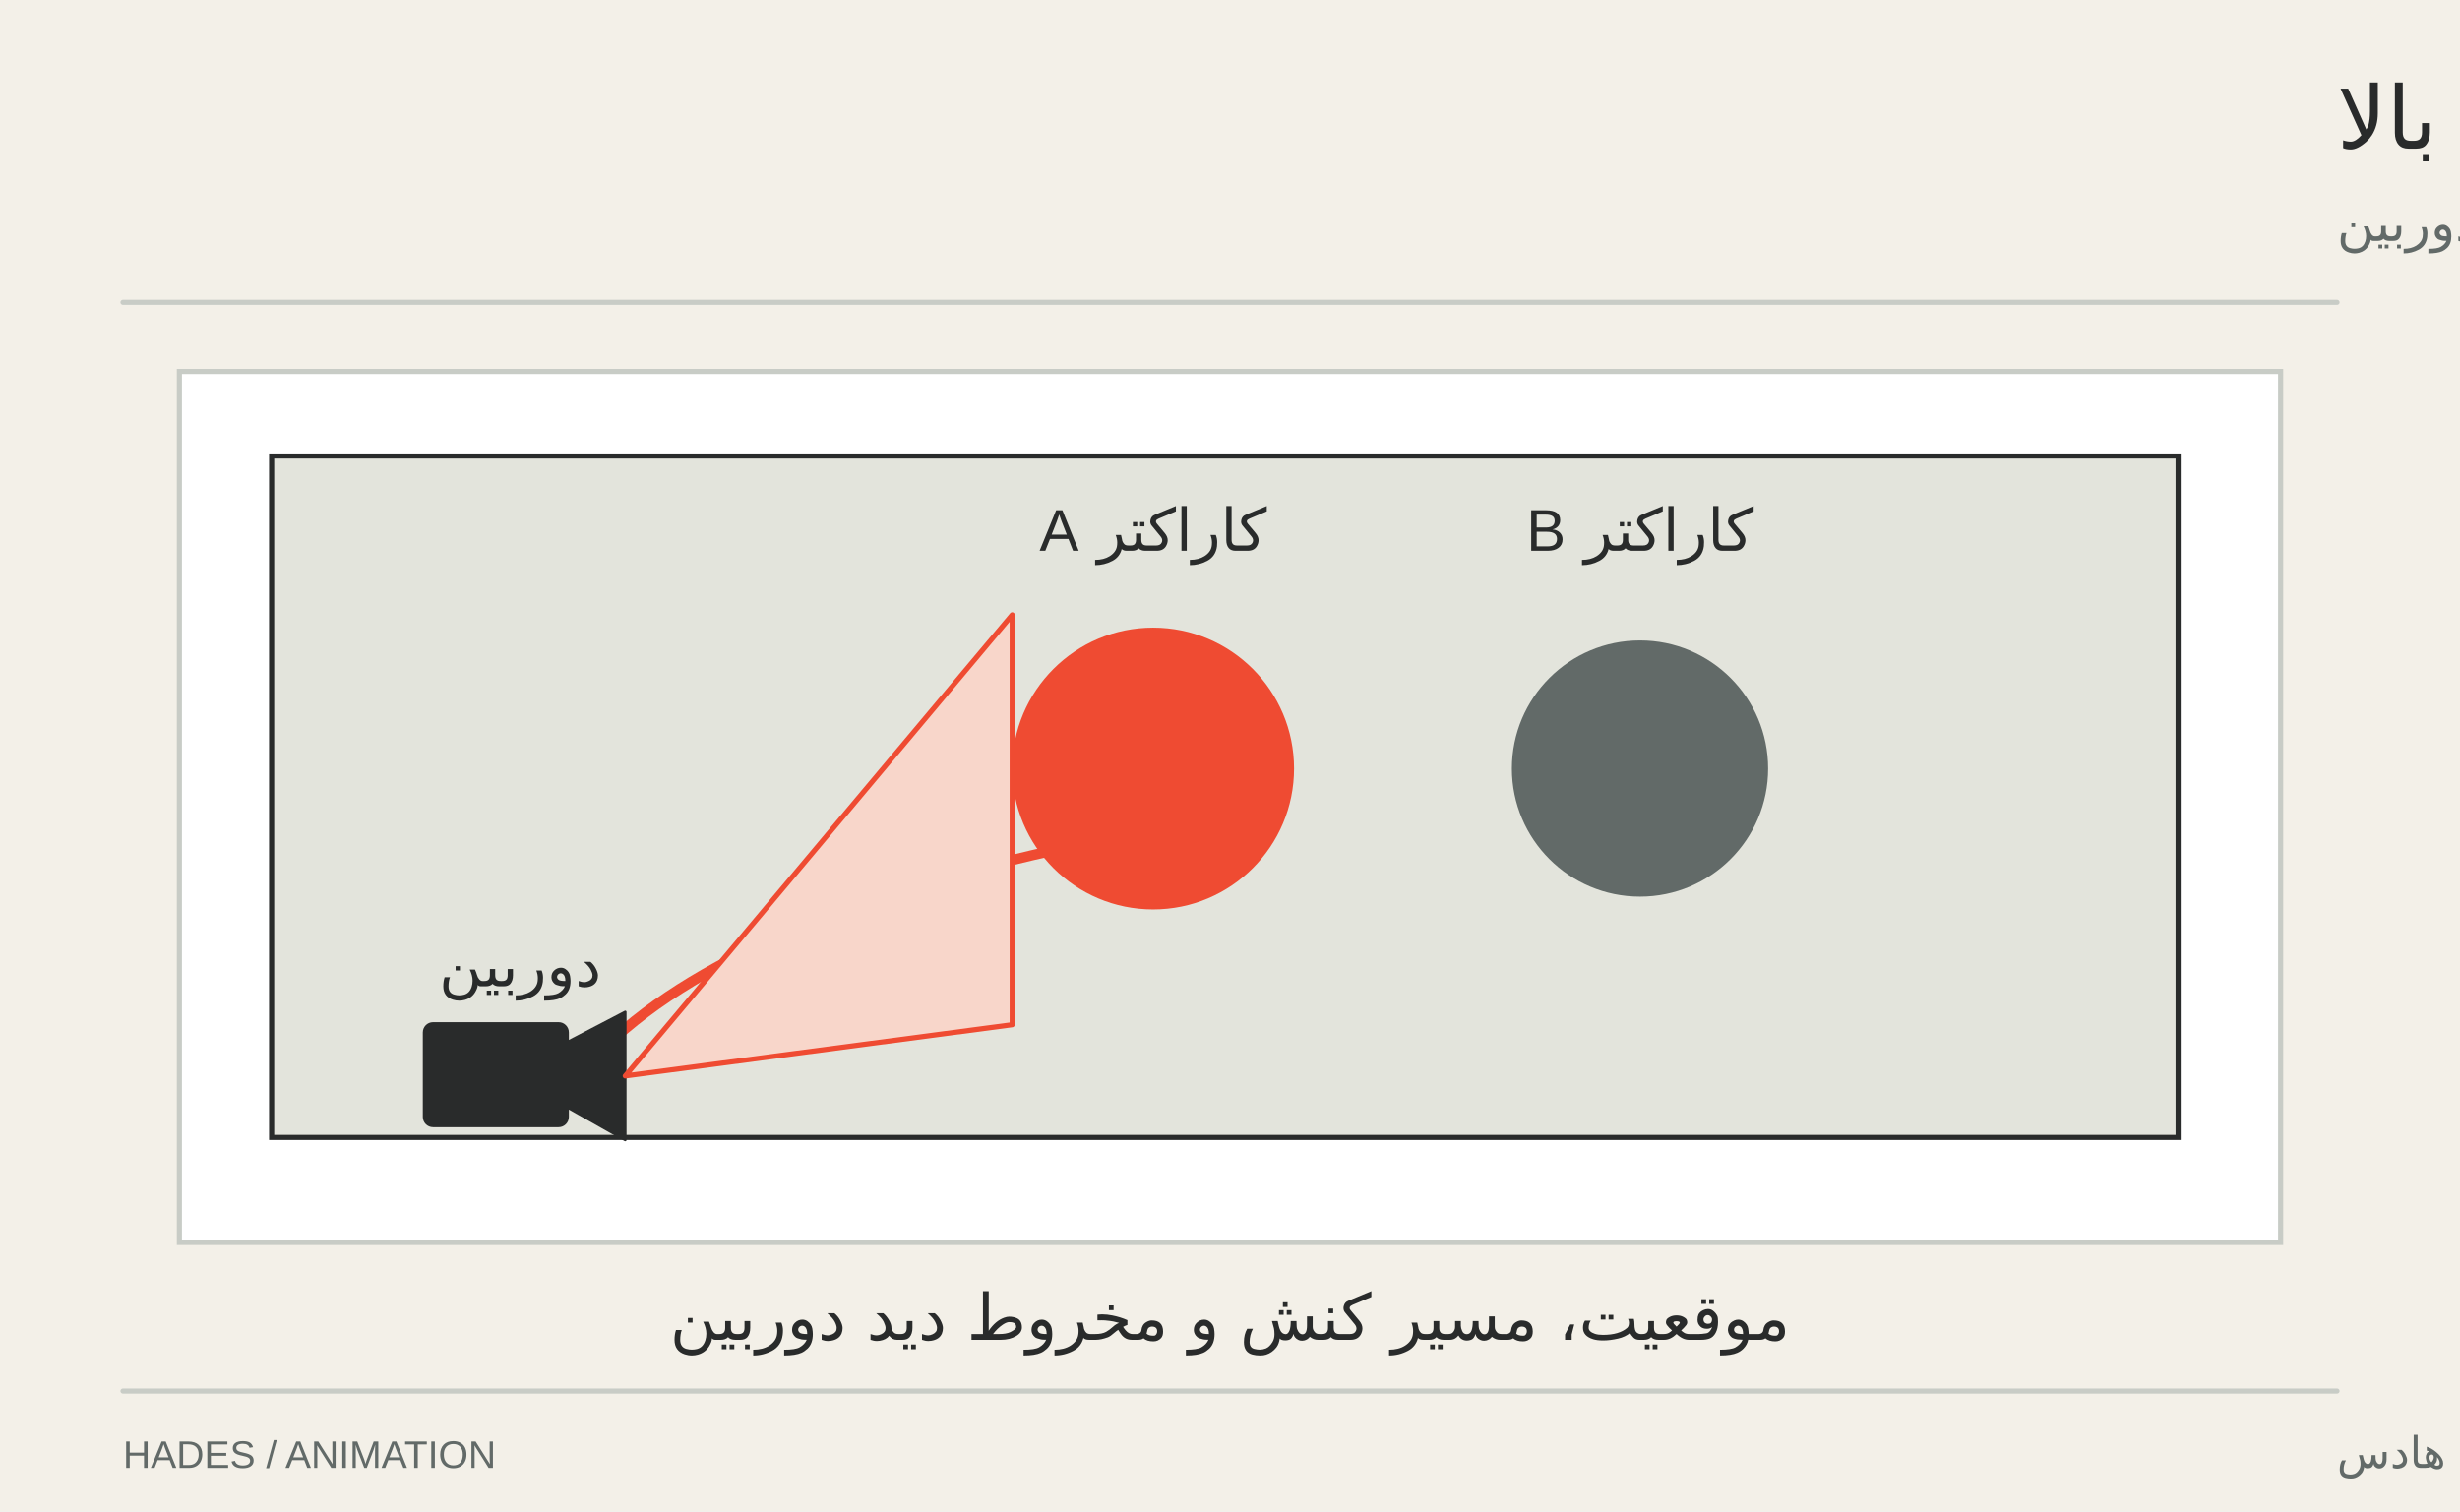
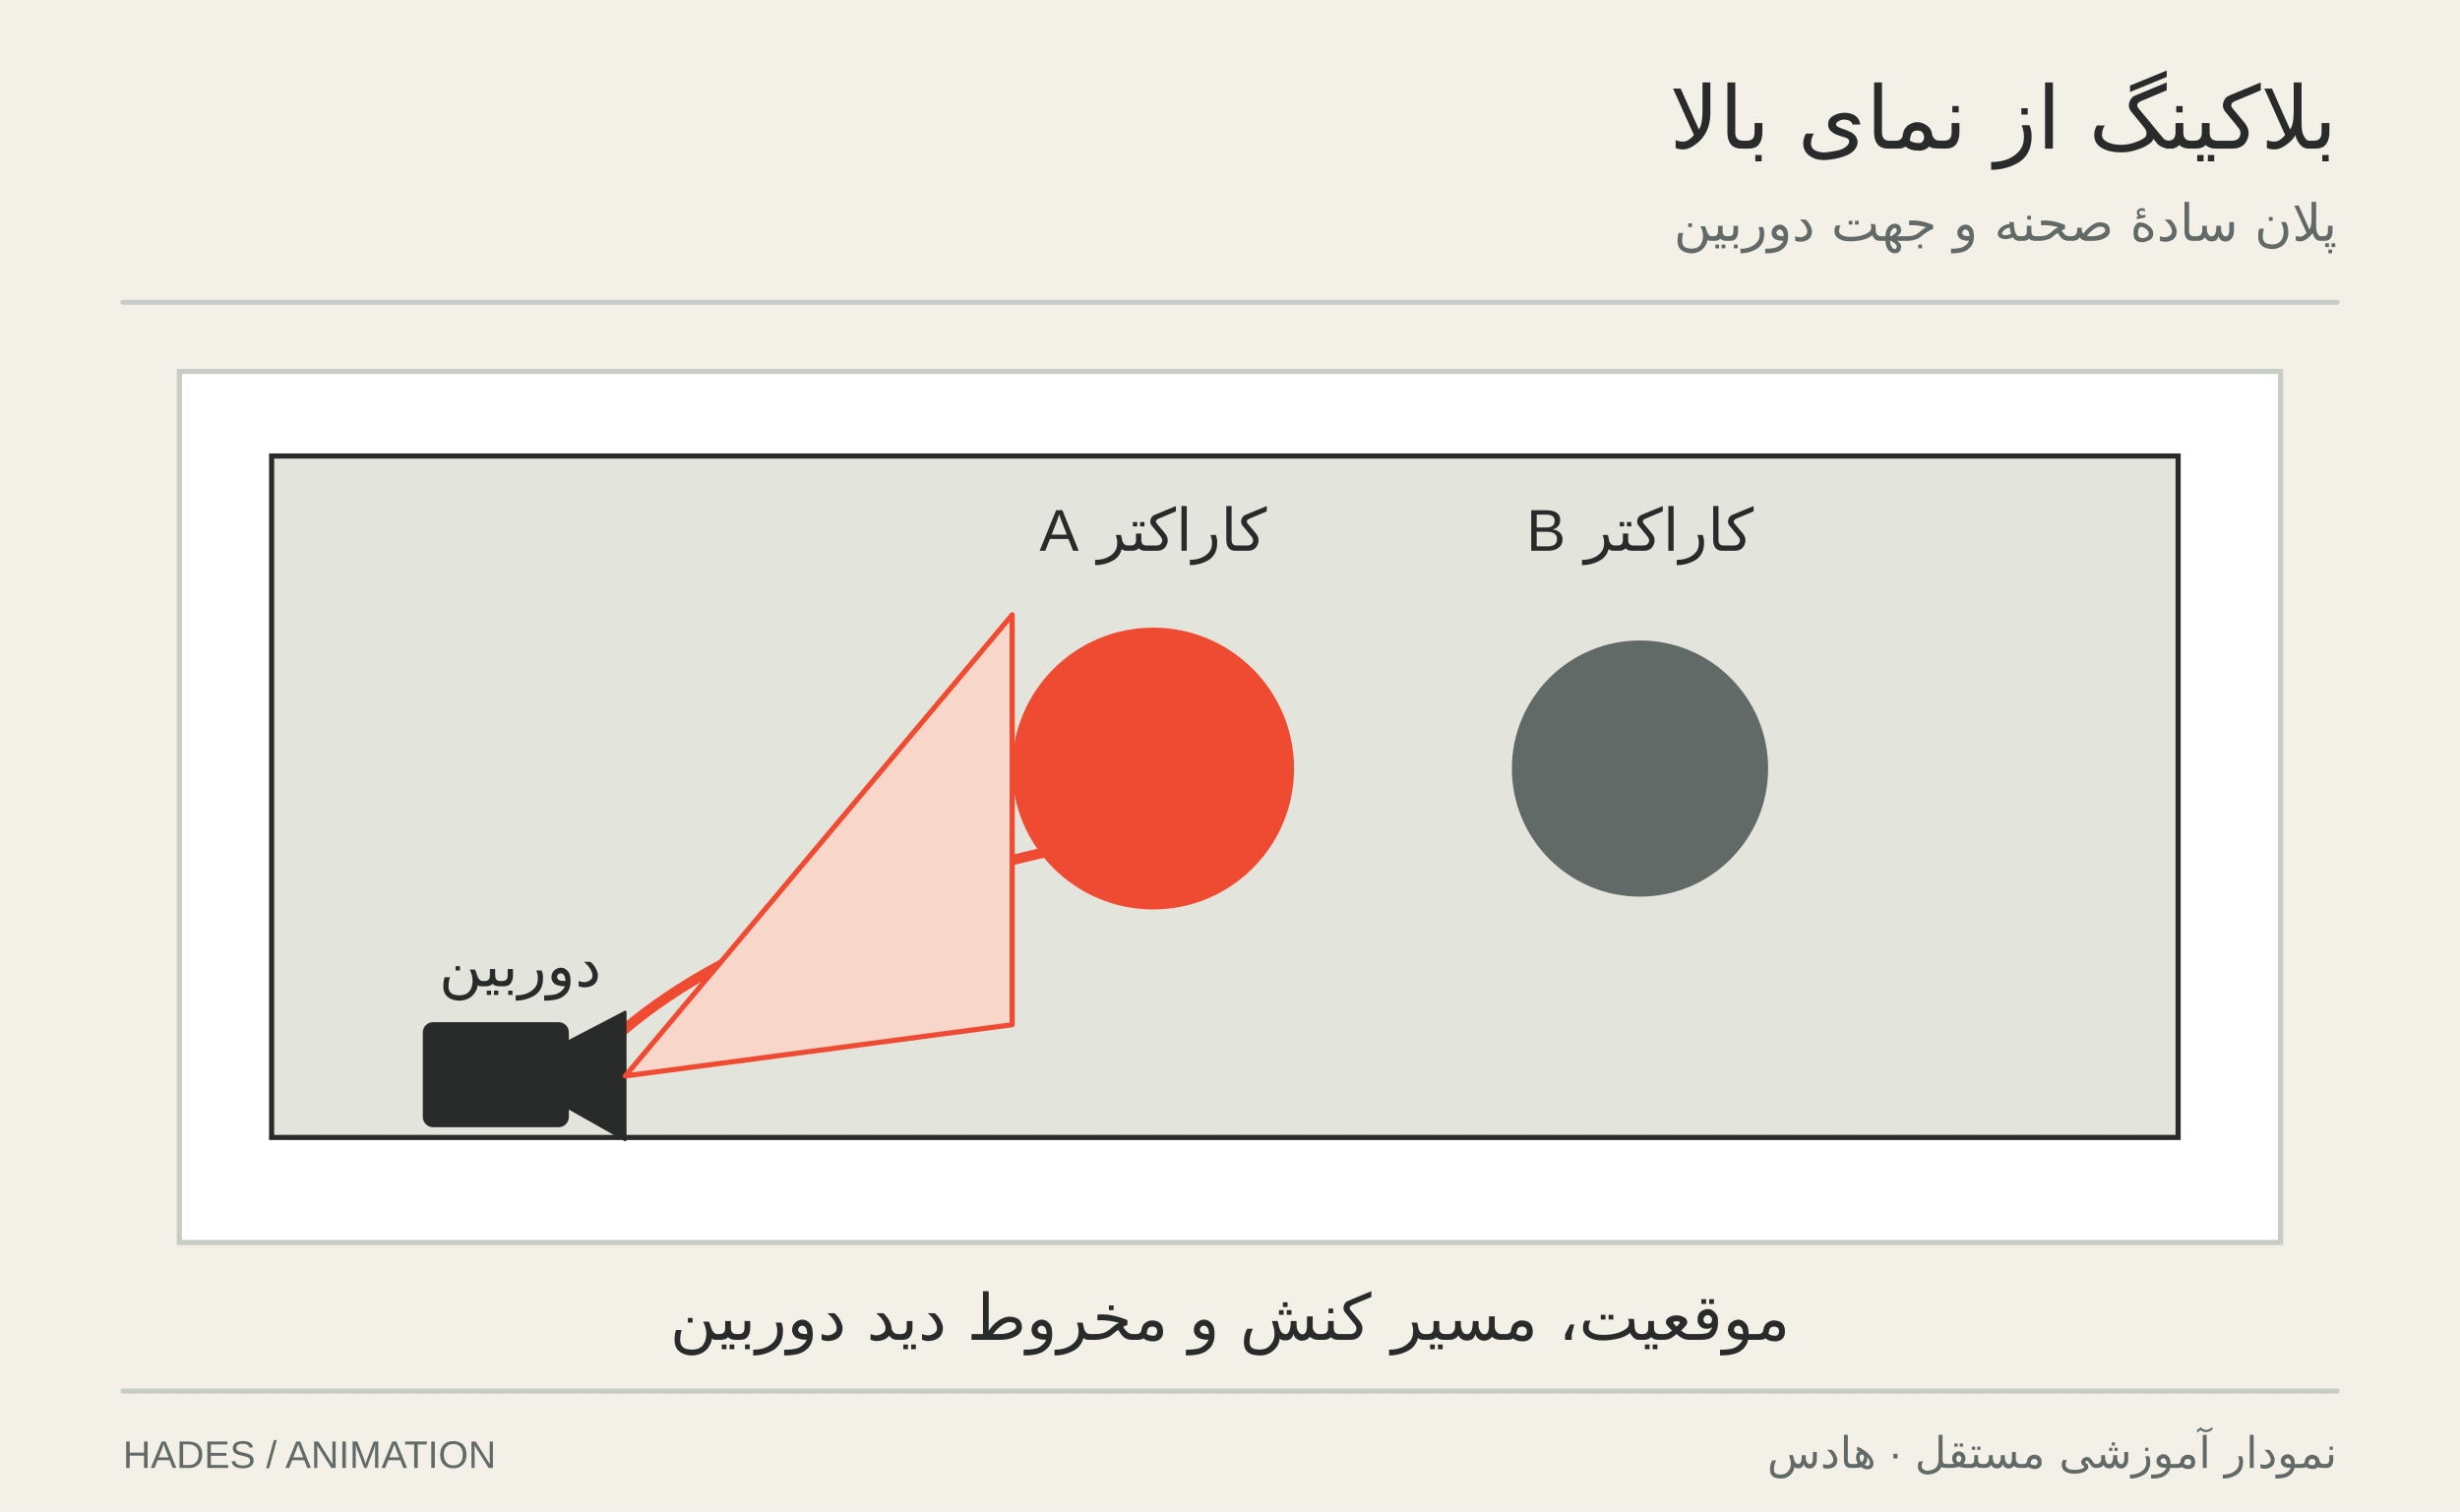
<svg xmlns="http://www.w3.org/2000/svg" width="960" height="590" viewBox="0 0 960 590" role="img" aria-label="بلاکینگ از نمای بالا">
  <rect width="960" height="590" fill="#F3F0E8" />
  <g font-family="Tahoma,Arial,sans-serif">
-     <text x="912" y="58" font-size="34" fill="#292B2B" text-anchor="end" direction="rtl" unicode-bidi="plaintext">بلاکینگ از نمای بالا</text>
-     <text x="912" y="94" font-size="20" fill="#626A68" text-anchor="end" direction="rtl" unicode-bidi="plaintext">پلان سادهٔ صحنه و جهت دوربین</text>
+     <text x="912" y="58" font-size="34" fill="#292B2B" text-anchor="start" direction="rtl" unicode-bidi="plaintext">بلاکینگ از نمای بالا</text>
+     <text x="912" y="94" font-size="20" fill="#626A68" text-anchor="start" direction="rtl" unicode-bidi="plaintext">پلان سادهٔ صحنه و جهت دوربین</text>
    <line x1="48" y1="118" x2="912" y2="118" stroke="#C8CCC6" stroke-width="2" stroke-linecap="round" />
    <rect x="70" y="145" width="820" height="340" rx="0" fill="#fff" stroke="#C8CCC6" stroke-width="2" />
    <rect x="106" y="178" width="744" height="266" rx="0" fill="#E3E4DC" stroke="#292B2B" stroke-width="2" />
    <circle cx="450" cy="300" r="55" fill="#EF4B32" stroke="none" stroke-width="2" />
    <circle cx="640" cy="300" r="50" fill="#626A68" stroke="none" stroke-width="2" />
    <path d="M230 415 Q280 360 420 330" fill="none" stroke="#EF4B32" stroke-width="4" stroke-linecap="round" stroke-linejoin="round" />
    <rect x="166" y="400" width="55" height="39" rx="3" fill="#292B2B" stroke="#292B2B" stroke-width="2" />
    <path d="M221 407 L244 395 V445 L221 432Z" fill="#292B2B" stroke="#292B2B" stroke-width="1" stroke-linecap="round" stroke-linejoin="round" />
    <path d="M244 420 L395 240 L395 400 Z" fill="#F8D6CA" stroke="#EF4B32" stroke-width="2" stroke-linecap="round" stroke-linejoin="round" />
    <text x="450" y="215" font-size="23" fill="#292B2B" text-anchor="middle" direction="rtl" unicode-bidi="plaintext">کاراکتر A</text>
    <text x="640" y="215" font-size="23" fill="#292B2B" text-anchor="middle" direction="rtl" unicode-bidi="plaintext">کاراکتر B</text>
    <text x="203" y="385" font-size="23" fill="#292B2B" text-anchor="middle" direction="rtl" unicode-bidi="plaintext">دوربین</text>
    <text x="480" y="523" font-size="25" fill="#292B2B" text-anchor="middle" direction="rtl" unicode-bidi="plaintext">موقعیت، مسیر کنش و مخروط دید دوربین</text>
    <line x1="48" y1="543" x2="912" y2="543" stroke="#C8CCC6" stroke-width="2" stroke-linecap="round" />
-     <text x="912" y="573" font-size="17" fill="#626A68" text-anchor="end" direction="rtl" unicode-bidi="plaintext">نمودار آموزشی مستقل · هادس</text>
+     <text x="912" y="573" font-size="17" fill="#626A68" text-anchor="start" direction="rtl" unicode-bidi="plaintext">نمودار آموزشی مستقل · هادس</text>
    <text x="48" y="573" font-size="15" fill="#626A68" text-anchor="start" direction="ltr" unicode-bidi="plaintext">HADES / ANIMATION</text>
  </g>
</svg>
